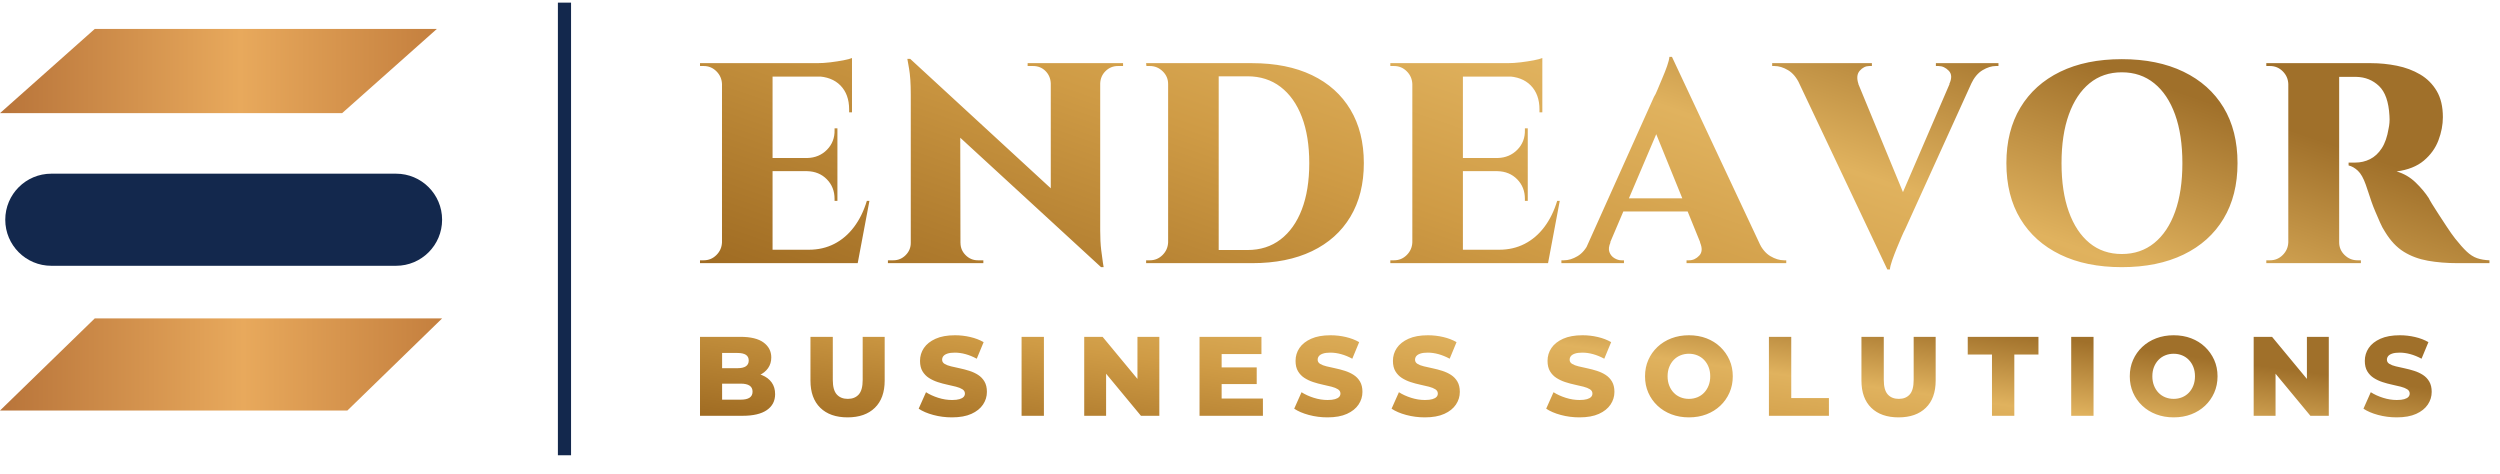
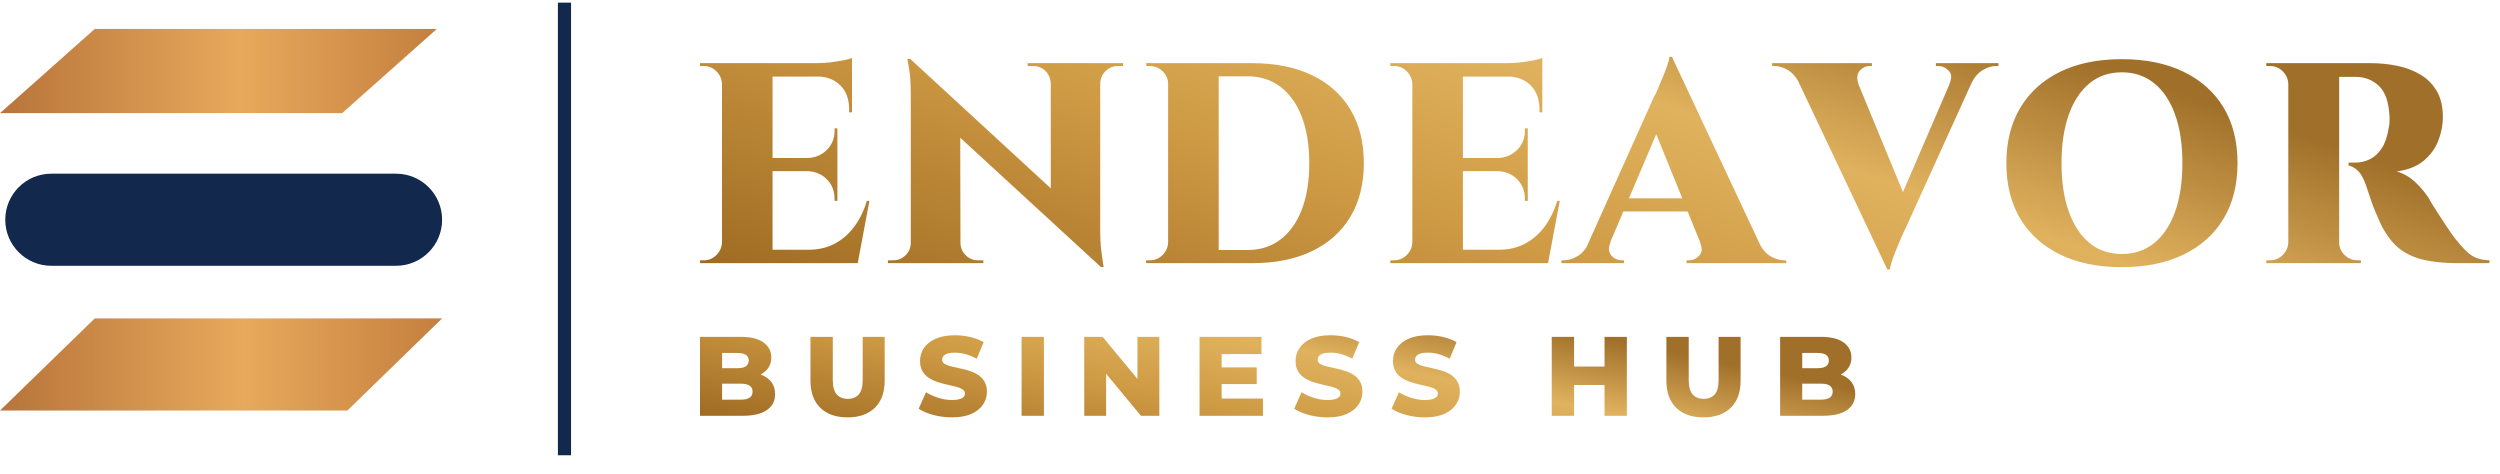
- <svg xmlns="http://www.w3.org/2000/svg" viewBox="0 0 950 180" role="img" aria-label="Endeavor Business Solutions">
+ <svg xmlns="http://www.w3.org/2000/svg" viewBox="0 0 950 180" role="img" aria-label="Endeavor Business Hub">
  <defs>
    <linearGradient id="g" x1="0" y1="0" x2="1" y2="0.35">
      <stop offset="0" stop-color="#9f6b22" />
      <stop offset="0.45" stop-color="#cf9b45" />
      <stop offset="0.72" stop-color="#e0b25e" />
      <stop offset="1" stop-color="#a0702a" />
    </linearGradient>
    <linearGradient id="gb" x1="0" y1="0" x2="1" y2="0">
      <stop offset="0" stop-color="#b8743a" />
      <stop offset="0.55" stop-color="#e8a95c" />
      <stop offset="1" stop-color="#c47f3e" />
    </linearGradient>
  </defs>
  <path d="M36 11 H166 L130 43 H0 Z" fill="url(#gb)" />
  <rect x="2" y="66" width="166" height="35" rx="17.5" fill="#13284d" />
  <path d="M36 121 H168 L132 156 H0 Z" fill="url(#gb)" />
  <rect x="212" y="1" width="5" height="172" fill="#13284d" />
  <g fill="url(#g)">
    <path transform="translate(262.09 100.00) scale(0.10857 -0.10857)" d="M290 700V0H113V700ZM552 47 585 0H287V47ZM517 368V322H287V368ZM568 700V653H287V700ZM629 218 588 0H381L417 47Q466 47 506.0 67.5Q546 88 575.0 126.5Q604 165 620 218ZM517 324V218H507V225Q507 266 480.0 293.5Q453 321 411 322V324ZM517 472V366H411V368Q453 369 480.5 397.0Q508 425 507 466V472ZM568 656V528H558V538Q558 591 527.5 622.0Q497 653 443 654V656ZM568 718V689L446 700Q468 700 492.5 703.0Q517 706 538.0 710.0Q559 714 568 718ZM116 73V0H36V10Q36 10 42.5 10.0Q49 10 49 10Q75 10 93.5 28.5Q112 47 113 73ZM116 627H113Q112 653 93.5 671.5Q75 690 49 690Q49 690 42.5 690.0Q36 690 36 690V700H116ZM771.737 715 1427.737 111 1439.737 -14 783.737 589ZM776.737 71V0H693.737V10Q693.737 10 702.737 10.0Q711.737 10 712.737 10Q737.737 10 755.737 28.0Q773.737 46 773.737 71ZM947.737 71Q947.737 46 965.737 28.0Q983.737 10 1008.737 10Q1009.737 10 1018.737 10.0Q1027.737 10 1027.737 10V0H944.737V71ZM771.737 715 946.737 530 947.737 0H773.737V590Q773.737 647 767.737 681.0Q761.737 715 761.737 715ZM1436.737 700V114Q1436.737 75 1440.237 46.0Q1443.737 17 1446.237 1.5Q1448.737 -14 1448.737 -14H1439.737L1263.737 183V700ZM1516.737 700V690Q1516.737 690 1507.737 690.0Q1498.737 690 1498.737 690Q1473.737 690 1455.737 672.5Q1437.737 655 1436.737 629H1433.737V700ZM1182.737 700H1265.737V629H1263.737Q1262.737 655 1245.237 672.5Q1227.737 690 1201.737 690Q1201.737 690 1192.737 690.0Q1183.737 690 1182.737 690ZM1968.474 700Q2090.474 700 2177.974 658.0Q2265.474 616 2312.474 537.5Q2359.474 459 2359.474 350Q2359.474 241 2312.474 162.5Q2265.474 84 2177.974 42.0Q2090.474 0 1968.474 0H1722.474L1721.474 46Q1759.474 46 1794.474 46.0Q1829.474 46 1858.474 46.0Q1887.474 46 1908.474 46.0Q1929.474 46 1940.974 46.0Q1952.474 46 1952.474 46Q2019.474 46 2067.974 83.0Q2116.474 120 2142.474 188.0Q2168.474 256 2168.474 350Q2168.474 444 2142.474 512.0Q2116.474 580 2067.974 617.0Q2019.474 654 1952.474 654Q1952.474 654 1940.474 654.0Q1928.474 654 1905.974 654.0Q1883.474 654 1853.974 654.0Q1824.474 654 1787.974 654.0Q1751.474 654 1711.474 654V700ZM1851.474 700V0H1674.474V700ZM1677.474 73V0H1597.474V10Q1597.474 10 1603.974 10.0Q1610.474 10 1610.474 10Q1636.474 10 1654.974 28.5Q1673.474 47 1674.474 73ZM1677.474 627H1674.474Q1674.474 653 1655.474 671.5Q1636.474 690 1610.474 690Q1610.474 690 1604.474 690.0Q1598.474 690 1598.474 690L1597.474 700H1677.474ZM2706.211 700V0H2529.211V700ZM2968.211 47 3001.211 0H2703.211V47ZM2933.211 368V322H2703.211V368ZM2984.211 700V653H2703.211V700ZM3045.211 218 3004.211 0H2797.211L2833.211 47Q2882.211 47 2922.211 67.5Q2962.211 88 2991.211 126.5Q3020.211 165 3036.211 218ZM2933.211 324V218H2923.211V225Q2923.211 266 2896.211 293.5Q2869.211 321 2827.211 322V324ZM2933.211 472V366H2827.211V368Q2869.211 369 2896.711 397.0Q2924.211 425 2923.211 466V472ZM2984.211 656V528H2974.211V538Q2974.211 591 2943.711 622.0Q2913.211 653 2859.211 654V656ZM2984.211 718V689L2862.211 700Q2884.211 700 2908.711 703.0Q2933.211 706 2954.211 710.0Q2975.211 714 2984.211 718ZM2532.211 73V0H2452.211V10Q2452.211 10 2458.711 10.0Q2465.211 10 2465.211 10Q2491.211 10 2509.711 28.5Q2528.211 47 2529.211 73ZM2532.211 627H2529.211Q2528.211 653 2509.711 671.5Q2491.211 690 2465.211 690Q2465.211 690 2458.711 690.0Q2452.211 690 2452.211 690V700H2532.211ZM3437.947 722 3773.947 6H3563.947L3363.947 498ZM3222.947 73Q3213.947 53 3218.947 39.0Q3223.947 25 3236.447 17.5Q3248.947 10 3260.947 10H3269.947V0H3050.947V10Q3050.947 10 3055.447 10.0Q3059.947 10 3059.947 10Q3082.947 10 3107.447 24.5Q3131.947 39 3147.947 73ZM3437.947 722 3438.947 583 3191.947 3H3114.947L3374.947 582Q3379.947 589 3387.447 607.5Q3394.947 626 3404.447 648.0Q3413.947 670 3420.947 690.0Q3427.947 710 3428.947 722ZM3530.947 227V181H3241.947V227ZM3535.947 73H3741.947Q3757.947 39 3782.447 24.5Q3806.947 10 3829.947 10Q3829.947 10 3833.947 10.0Q3837.947 10 3837.947 10V0H3488.947V10H3497.947Q3517.947 10 3533.447 26.5Q3548.947 43 3535.947 73ZM4191.684 -22 3852.684 694H4062.684L4265.684 202ZM4191.684 -22 4189.684 117 4439.684 697H4516.684L4253.684 118Q4249.684 111 4241.684 92.5Q4233.684 74 4224.684 52.0Q4215.684 30 4208.684 10.0Q4201.684 -10 4200.684 -22ZM4408.684 627Q4422.684 657 4406.684 673.5Q4390.684 690 4370.684 690H4361.684V700H4580.684V690Q4580.684 690 4576.184 690.0Q4571.684 690 4571.684 690Q4549.684 690 4525.184 675.5Q4500.684 661 4484.684 627ZM4090.684 627H3884.684Q3868.684 661 3844.184 675.5Q3819.684 690 3796.684 690Q3796.684 690 3792.684 690.0Q3788.684 690 3788.684 690V700H4137.684V690H4128.684Q4109.684 690 4095.184 673.5Q4080.684 657 4090.684 627ZM5012.421 714Q5137.421 714 5228.421 670.0Q5319.421 626 5368.421 545.0Q5417.421 464 5417.421 350Q5417.421 237 5368.421 155.5Q5319.421 74 5228.421 30.0Q5137.421 -14 5012.421 -14Q4887.421 -14 4796.921 30.0Q4706.421 74 4657.421 155.0Q4608.421 236 4608.421 350Q4608.421 463 4657.421 544.5Q4706.421 626 4796.921 670.0Q4887.421 714 5012.421 714ZM5012.421 32Q5078.421 32 5125.921 70.5Q5173.421 109 5198.921 180.0Q5224.421 251 5224.421 350Q5224.421 449 5198.921 520.0Q5173.421 591 5125.921 629.5Q5078.421 668 5012.421 668Q4946.421 668 4899.421 629.5Q4852.421 591 4826.921 520.0Q4801.421 449 4801.421 350Q4801.421 251 4826.921 180.0Q4852.421 109 4899.421 70.5Q4946.421 32 5012.421 32ZM5760.158 700H5885.158Q5930.158 700 5975.158 691.0Q6020.158 682 6056.658 660.5Q6093.158 639 6114.658 602.5Q6136.158 566 6136.158 511Q6136.158 471 6120.658 430.0Q6105.158 389 6069.658 359.0Q6034.158 329 5974.158 321Q6012.158 310 6040.658 282.5Q6069.158 255 6087.158 227Q6088.158 224 6097.158 209.0Q6106.158 194 6120.658 172.0Q6135.158 150 6150.158 127.0Q6165.158 104 6179.158 86Q6202.158 57 6219.658 40.5Q6237.158 24 6255.658 17.5Q6274.158 11 6299.158 10V0H6188.158Q6131.158 0 6083.658 8.5Q6036.158 17 5999.158 40.0Q5962.158 63 5934.158 109Q5924.158 124 5916.158 142.5Q5908.158 161 5900.158 179.5Q5892.158 198 5886.158 215.5Q5880.158 233 5875.158 248.5Q5870.158 264 5866.158 275Q5854.158 309 5838.658 323.5Q5823.158 338 5806.158 342V352Q5809.158 352 5816.658 352.0Q5824.158 352 5829.158 352Q5857.158 352 5881.158 364.0Q5905.158 376 5922.158 402.0Q5939.158 428 5946.158 471Q5948.158 480 5949.158 491.0Q5950.158 502 5949.158 516Q5945.158 589 5912.658 620.0Q5880.158 651 5833.158 652Q5823.158 652 5811.158 652.0Q5799.158 652 5788.158 652.0Q5777.158 652 5770.158 652Q5770.158 652 5767.658 664.0Q5765.158 676 5762.658 688.0Q5760.158 700 5760.158 700ZM5773.158 700V0H5595.158V700ZM5598.158 73V0H5518.158V10Q5520.158 10 5525.158 10.0Q5530.158 10 5531.158 10Q5557.158 10 5575.658 28.5Q5594.158 47 5595.158 73ZM5598.158 627H5595.158Q5594.158 653 5575.658 671.5Q5557.158 690 5531.158 690Q5530.158 690 5525.158 690.0Q5520.158 690 5518.158 690V700H5598.158ZM5770.158 73H5773.158Q5773.158 47 5792.158 28.5Q5811.158 10 5837.158 10Q5839.158 10 5843.658 10.0Q5848.158 10 5849.158 10V0H5770.158Z" />
-     <path transform="translate(263.00 158.00) scale(0.04286 -0.04286)" d="M70 0V700H428Q566 700 634.0 649.5Q702 599 702 517Q702 463 673.5 422.5Q645 382 593.5 358.5Q542 335 471 335L491 383Q565 383 620.0 360.5Q675 338 705.5 295.5Q736 253 736 192Q736 101 662.5 50.5Q589 0 448 0ZM266 143H432Q483 143 509.5 160.5Q536 178 536 214Q536 250 509.5 267.5Q483 285 432 285H252V422H402Q452 422 477.0 439.0Q502 456 502 490Q502 524 477.0 540.5Q452 557 402 557H266ZM1378.373 -14Q1223.373 -14 1136.373 71.0Q1049.373 156 1049.373 312V700H1247.373V318Q1247.373 228 1282.873 189.0Q1318.373 150 1380.373 150Q1442.373 150 1477.373 189.0Q1512.373 228 1512.373 318V700H1707.373V312Q1707.373 156 1620.373 71.0Q1533.373 -14 1378.373 -14ZM2303.745 -14Q2217.745 -14 2138.245 7.5Q2058.745 29 2008.745 63L2073.745 209Q2120.745 179 2182.245 159.5Q2243.745 140 2304.745 140Q2345.745 140 2370.745 147.5Q2395.745 155 2407.245 167.5Q2418.745 180 2418.745 197Q2418.745 221 2396.745 235.0Q2374.745 249 2339.745 258.0Q2304.745 267 2262.245 276.0Q2219.745 285 2177.245 299.0Q2134.745 313 2099.745 335.5Q2064.745 358 2042.745 394.5Q2020.745 431 2020.745 487Q2020.745 550 2055.245 601.0Q2089.745 652 2158.745 683.0Q2227.745 714 2330.745 714Q2399.745 714 2466.245 698.5Q2532.745 683 2584.745 653L2523.745 506Q2473.745 533 2424.745 546.5Q2375.745 560 2329.745 560Q2288.745 560 2263.745 551.5Q2238.745 543 2227.745 529.0Q2216.745 515 2216.745 497Q2216.745 474 2238.245 460.5Q2259.745 447 2295.245 438.5Q2330.745 430 2373.245 421.0Q2415.745 412 2458.245 398.5Q2500.745 385 2535.745 362.5Q2570.745 340 2592.245 303.5Q2613.745 267 2613.745 212Q2613.745 151 2579.245 99.5Q2544.745 48 2476.245 17.0Q2407.745 -14 2303.745 -14ZM2921.118 0V700H3119.118V0ZM3476.49 0V700H3639.49L4025.49 234H3948.49V700H4142.49V0H3979.49L3593.49 466H3670.49V0ZM4498.863 0V700H5047.863V547H4694.863V153H5060.863V0ZM4680.863 281V429H5005.863V281ZM5633.235 -14Q5547.235 -14 5467.735 7.5Q5388.235 29 5338.235 63L5403.235 209Q5450.235 179 5511.735 159.5Q5573.235 140 5634.235 140Q5675.235 140 5700.235 147.5Q5725.235 155 5736.735 167.5Q5748.235 180 5748.235 197Q5748.235 221 5726.235 235.0Q5704.235 249 5669.235 258.0Q5634.235 267 5591.735 276.0Q5549.235 285 5506.735 299.0Q5464.235 313 5429.235 335.5Q5394.235 358 5372.235 394.5Q5350.235 431 5350.235 487Q5350.235 550 5384.735 601.0Q5419.235 652 5488.235 683.0Q5557.235 714 5660.235 714Q5729.235 714 5795.735 698.5Q5862.235 683 5914.235 653L5853.235 506Q5803.235 533 5754.235 546.5Q5705.235 560 5659.235 560Q5618.235 560 5593.235 551.5Q5568.235 543 5557.235 529.0Q5546.235 515 5546.235 497Q5546.235 474 5567.735 460.5Q5589.235 447 5624.735 438.5Q5660.235 430 5702.735 421.0Q5745.235 412 5787.735 398.5Q5830.235 385 5865.235 362.5Q5900.235 340 5921.735 303.5Q5943.235 267 5943.235 212Q5943.235 151 5908.735 99.5Q5874.235 48 5805.735 17.0Q5737.235 -14 5633.235 -14ZM6496.608 -14Q6410.608 -14 6331.108 7.5Q6251.608 29 6201.608 63L6266.608 209Q6313.608 179 6375.108 159.5Q6436.608 140 6497.608 140Q6538.608 140 6563.608 147.5Q6588.608 155 6600.108 167.5Q6611.608 180 6611.608 197Q6611.608 221 6589.608 235.0Q6567.608 249 6532.608 258.0Q6497.608 267 6455.108 276.0Q6412.608 285 6370.108 299.0Q6327.608 313 6292.608 335.5Q6257.608 358 6235.608 394.5Q6213.608 431 6213.608 487Q6213.608 550 6248.108 601.0Q6282.608 652 6351.608 683.0Q6420.608 714 6523.608 714Q6592.608 714 6659.108 698.5Q6725.608 683 6777.608 653L6716.608 506Q6666.608 533 6617.608 546.5Q6568.608 560 6522.608 560Q6481.608 560 6456.608 551.5Q6431.608 543 6420.608 529.0Q6409.608 515 6409.608 497Q6409.608 474 6431.108 460.5Q6452.608 447 6488.108 438.5Q6523.608 430 6566.108 421.0Q6608.608 412 6651.108 398.5Q6693.608 385 6728.608 362.5Q6763.608 340 6785.108 303.5Q6806.608 267 6806.608 212Q6806.608 151 6772.108 99.5Q6737.608 48 6669.108 17.0Q6600.608 -14 6496.608 -14ZM7867.353 -14Q7781.353 -14 7701.853 7.5Q7622.353 29 7572.353 63L7637.353 209Q7684.353 179 7745.853 159.5Q7807.353 140 7868.353 140Q7909.353 140 7934.353 147.5Q7959.353 155 7970.853 167.5Q7982.353 180 7982.353 197Q7982.353 221 7960.353 235.0Q7938.353 249 7903.353 258.0Q7868.353 267 7825.853 276.0Q7783.353 285 7740.853 299.0Q7698.353 313 7663.353 335.5Q7628.353 358 7606.353 394.5Q7584.353 431 7584.353 487Q7584.353 550 7618.853 601.0Q7653.353 652 7722.353 683.0Q7791.353 714 7894.353 714Q7963.353 714 8029.853 698.5Q8096.353 683 8148.353 653L8087.353 506Q8037.353 533 7988.353 546.5Q7939.353 560 7893.353 560Q7852.353 560 7827.353 551.5Q7802.353 543 7791.353 529.0Q7780.353 515 7780.353 497Q7780.353 474 7801.853 460.5Q7823.353 447 7858.853 438.5Q7894.353 430 7936.853 421.0Q7979.353 412 8021.853 398.5Q8064.353 385 8099.353 362.5Q8134.353 340 8155.853 303.5Q8177.353 267 8177.353 212Q8177.353 151 8142.853 99.5Q8108.353 48 8039.853 17.0Q7971.353 -14 7867.353 -14ZM8837.725 -14Q8753.725 -14 8682.725 13.0Q8611.725 40 8559.225 89.5Q8506.725 139 8477.725 205.0Q8448.725 271 8448.725 350Q8448.725 429 8477.725 495.0Q8506.725 561 8559.225 610.5Q8611.725 660 8682.725 687.0Q8753.725 714 8837.725 714Q8922.725 714 8993.225 687.0Q9063.725 660 9115.725 610.5Q9167.725 561 9197.225 495.0Q9226.725 429 9226.725 350Q9226.725 271 9197.225 204.5Q9167.725 138 9115.725 89.0Q9063.725 40 8993.225 13.0Q8922.725 -14 8837.725 -14ZM8837.725 150Q8877.725 150 8912.225 164.0Q8946.725 178 8972.225 204.5Q8997.725 231 9012.225 268.0Q9026.725 305 9026.725 350Q9026.725 396 9012.225 432.5Q8997.725 469 8972.225 495.5Q8946.725 522 8912.225 536.0Q8877.725 550 8837.725 550Q8797.725 550 8763.225 536.0Q8728.725 522 8703.225 495.5Q8677.725 469 8663.225 432.5Q8648.725 396 8648.725 350Q8648.725 305 8663.225 268.0Q8677.725 231 8703.225 204.5Q8728.725 178 8763.225 164.0Q8797.725 150 8837.725 150ZM9547.098 0V700H9745.098V157H10079.098V0ZM10696.471 -14Q10541.471 -14 10454.471 71.0Q10367.471 156 10367.471 312V700H10565.471V318Q10565.471 228 10600.971 189.0Q10636.471 150 10698.471 150Q10760.471 150 10795.471 189.0Q10830.471 228 10830.471 318V700H11025.471V312Q11025.471 156 10938.471 71.0Q10851.471 -14 10696.471 -14ZM11524.843 0V543H11309.843V700H11936.843V543H11722.843V0ZM12227.216 0V700H12425.216V0ZM13135.588 -14Q13051.588 -14 12980.588 13.0Q12909.588 40 12857.088 89.5Q12804.588 139 12775.588 205.0Q12746.588 271 12746.588 350Q12746.588 429 12775.588 495.0Q12804.588 561 12857.088 610.5Q12909.588 660 12980.588 687.0Q13051.588 714 13135.588 714Q13220.588 714 13291.088 687.0Q13361.588 660 13413.588 610.5Q13465.588 561 13495.088 495.0Q13524.588 429 13524.588 350Q13524.588 271 13495.088 204.5Q13465.588 138 13413.588 89.0Q13361.588 40 13291.088 13.0Q13220.588 -14 13135.588 -14ZM13135.588 150Q13175.588 150 13210.088 164.0Q13244.588 178 13270.088 204.5Q13295.588 231 13310.088 268.0Q13324.588 305 13324.588 350Q13324.588 396 13310.088 432.5Q13295.588 469 13270.088 495.5Q13244.588 522 13210.088 536.0Q13175.588 550 13135.588 550Q13095.588 550 13061.088 536.0Q13026.588 522 13001.088 495.5Q12975.588 469 12961.088 432.5Q12946.588 396 12946.588 350Q12946.588 305 12961.088 268.0Q12975.588 231 13001.088 204.5Q13026.588 178 13061.088 164.0Q13095.588 150 13135.588 150ZM13844.961 0V700H14007.961L14393.961 234H14316.961V700H14510.961V0H14347.961L13961.961 466H14038.961V0ZM15113.333 -14Q15027.333 -14 14947.833 7.5Q14868.333 29 14818.333 63L14883.333 209Q14930.333 179 14991.833 159.5Q15053.333 140 15114.333 140Q15155.333 140 15180.333 147.5Q15205.333 155 15216.833 167.5Q15228.333 180 15228.333 197Q15228.333 221 15206.333 235.0Q15184.333 249 15149.333 258.0Q15114.333 267 15071.833 276.0Q15029.333 285 14986.833 299.0Q14944.333 313 14909.333 335.5Q14874.333 358 14852.333 394.5Q14830.333 431 14830.333 487Q14830.333 550 14864.833 601.0Q14899.333 652 14968.333 683.0Q15037.333 714 15140.333 714Q15209.333 714 15275.833 698.5Q15342.333 683 15394.333 653L15333.333 506Q15283.333 533 15234.333 546.5Q15185.333 560 15139.333 560Q15098.333 560 15073.333 551.5Q15048.333 543 15037.333 529.0Q15026.333 515 15026.333 497Q15026.333 474 15047.833 460.5Q15069.333 447 15104.833 438.5Q15140.333 430 15182.833 421.0Q15225.333 412 15267.833 398.5Q15310.333 385 15345.333 362.5Q15380.333 340 15401.833 303.5Q15423.333 267 15423.333 212Q15423.333 151 15388.833 99.5Q15354.333 48 15285.833 17.0Q15217.333 -14 15113.333 -14Z" />
+     <path transform="translate(263.00 158.00) scale(0.04286 -0.04286)" d="M70 0V700H428Q566 700 634.0 649.5Q702 599 702 517Q702 463 674 423Q649 388 607 365Q614 363 620 361Q675 338 705.5 295.5Q736 253 736 192Q736 101 662.5 50.5Q589 0 448 0ZM266 143H432Q483 143 509.5 160.5Q536 178 536.0 214.0Q536 250 509.5 267.5Q483 285 432 285H266ZM266 422H402Q452 422 477.0 439.0Q502 456 502.0 490.0Q502 524 477.0 540.5Q452 557 402 557H266ZM1378.4 -14Q1223.4 -14 1136.4 71.0Q1049.4 156 1049.4 312V700H1247.4V318Q1247.4 228 1282.9 189.0Q1318.4 150 1380.4 150Q1442.4 150 1477.4 189.0Q1512.4 228 1512.4 318V700H1707.4V312Q1707.4 156 1620.4 71.0Q1533.4 -14 1378.4 -14ZM2303.8 -14Q2217.8 -14 2138.3 7.5Q2058.8 29 2008.8 63L2073.8 209Q2120.8 179 2182.3 159.5Q2243.8 140 2304.8 140Q2345.8 140 2370.8 147.5Q2395.8 155 2407.3 167.5Q2418.8 180 2418.8 197Q2418.8 221 2396.8 235.0Q2374.8 249 2339.8 258.0Q2304.8 267 2262.3 276.0Q2219.8 285 2177.3 299.0Q2134.8 313 2099.8 335.5Q2064.8 358 2042.8 394.5Q2020.8 431 2020.8 487Q2020.8 550 2055.3 601.0Q2089.8 652 2158.8 683.0Q2227.8 714 2330.8 714Q2399.8 714 2466.3 698.5Q2532.8 683 2584.8 653L2523.8 506Q2473.8 533 2424.8 546.5Q2375.8 560 2329.8 560Q2288.8 560 2263.8 551.5Q2238.8 543 2227.8 529.0Q2216.8 515 2216.8 497Q2216.8 474 2238.3 460.5Q2259.8 447 2295.3 438.5Q2330.8 430 2373.3 421.0Q2415.8 412 2458.3 398.5Q2500.8 385 2535.8 362.5Q2570.8 340 2592.3 303.5Q2613.8 267 2613.8 212Q2613.8 151 2579.3 99.5Q2544.8 48 2476.3 17.0Q2407.8 -14 2303.8 -14ZM2921.2 0V700H3119.2V0ZM3476.6 0V700H3639.6L3948.6 327V700H4142.6V0H3979.6L3670.6 373V0ZM4499.0 0V700H5048.0V547H4695.0V429H5006.0V281H4695.0V153H5061.0V0ZM5633.4 -14Q5547.4 -14 5467.9 7.5Q5388.4 29 5338.4 63L5403.4 209Q5450.4 179 5511.9 159.5Q5573.4 140 5634.4 140Q5675.4 140 5700.4 147.5Q5725.4 155 5736.9 167.5Q5748.4 180 5748.4 197Q5748.4 221 5726.4 235.0Q5704.4 249 5669.4 258.0Q5634.4 267 5591.9 276.0Q5549.4 285 5506.9 299.0Q5464.4 313 5429.4 335.5Q5394.4 358 5372.4 394.5Q5350.4 431 5350.4 487Q5350.4 550 5384.9 601.0Q5419.4 652 5488.4 683.0Q5557.4 714 5660.4 714Q5729.4 714 5795.9 698.5Q5862.4 683 5914.4 653L5853.4 506Q5803.4 533 5754.4 546.5Q5705.4 560 5659.4 560Q5618.4 560 5593.4 551.5Q5568.4 543 5557.4 529.0Q5546.4 515 5546.4 497Q5546.4 474 5567.9 460.5Q5589.4 447 5624.9 438.5Q5660.4 430 5702.9 421.0Q5745.4 412 5787.9 398.5Q5830.4 385 5865.4 362.5Q5900.4 340 5921.9 303.5Q5943.4 267 5943.4 212Q5943.4 151 5908.9 99.5Q5874.4 48 5805.9 17.0Q5737.4 -14 5633.4 -14ZM6496.8 -14Q6410.8 -14 6331.3 7.5Q6251.8 29 6201.8 63L6266.8 209Q6313.8 179 6375.3 159.5Q6436.8 140 6497.8 140Q6538.8 140 6563.8 147.5Q6588.8 155 6600.3 167.5Q6611.8 180 6611.8 197Q6611.8 221 6589.8 235.0Q6567.8 249 6532.8 258.0Q6497.8 267 6455.3 276.0Q6412.8 285 6370.3 299.0Q6327.8 313 6292.8 335.5Q6257.8 358 6235.8 394.5Q6213.8 431 6213.8 487Q6213.8 550 6248.3 601.0Q6282.8 652 6351.8 683.0Q6420.8 714 6523.8 714Q6592.8 714 6659.3 698.5Q6725.8 683 6777.8 653L6716.8 506Q6666.8 533 6617.8 546.5Q6568.8 560 6522.8 560Q6481.8 560 6456.8 551.5Q6431.8 543 6420.8 529.0Q6409.8 515 6409.8 497Q6409.8 474 6431.3 460.5Q6452.8 447 6488.3 438.5Q6523.8 430 6566.3 421.0Q6608.8 412 6651.3 398.5Q6693.8 385 6728.8 362.5Q6763.8 340 6785.3 303.5Q6806.8 267 6806.8 212Q6806.8 151 6772.3 99.5Q6737.8 48 6669.3 17.0Q6600.8 -14 6496.8 -14ZM8089.6 0V273H7819.6V0H7621.6V700H7819.6V437H8089.6V700H8287.6V0ZM8967 -14Q8812 -14 8725 71.0Q8638 156 8638 312V700H8836V318Q8836 228 8871.5 189.0Q8907 150 8969 150Q9031 150 9066 189.0Q9101 228 9101 318V700H9296V312Q9296 156 9209 71.0Q9122 -14 8967 -14ZM9646.4 0V700H10004.4Q10142.4 700 10210.4 649.5Q10278.4 599 10278.4 517Q10278.4 463 10250.4 423Q10225.4 388 10183.4 365Q10190.4 363 10196.4 361Q10251.4 338 10281.9 295.5Q10312.4 253 10312.4 192Q10312.4 101 10238.9 50.5Q10165.4 0 10024.4 0ZM9842.4 143H10008.4Q10059.4 143 10085.9 160.5Q10112.4 178 10112.4 214.0Q10112.4 250 10085.9 267.5Q10059.4 285 10008.4 285H9842.4ZM9842.4 422H9978.4Q10028.4 422 10053.4 439.0Q10078.4 456 10078.4 490.0Q10078.4 524 10053.4 540.5Q10028.4 557 9978.4 557H9842.4Z" />
  </g>
</svg>
